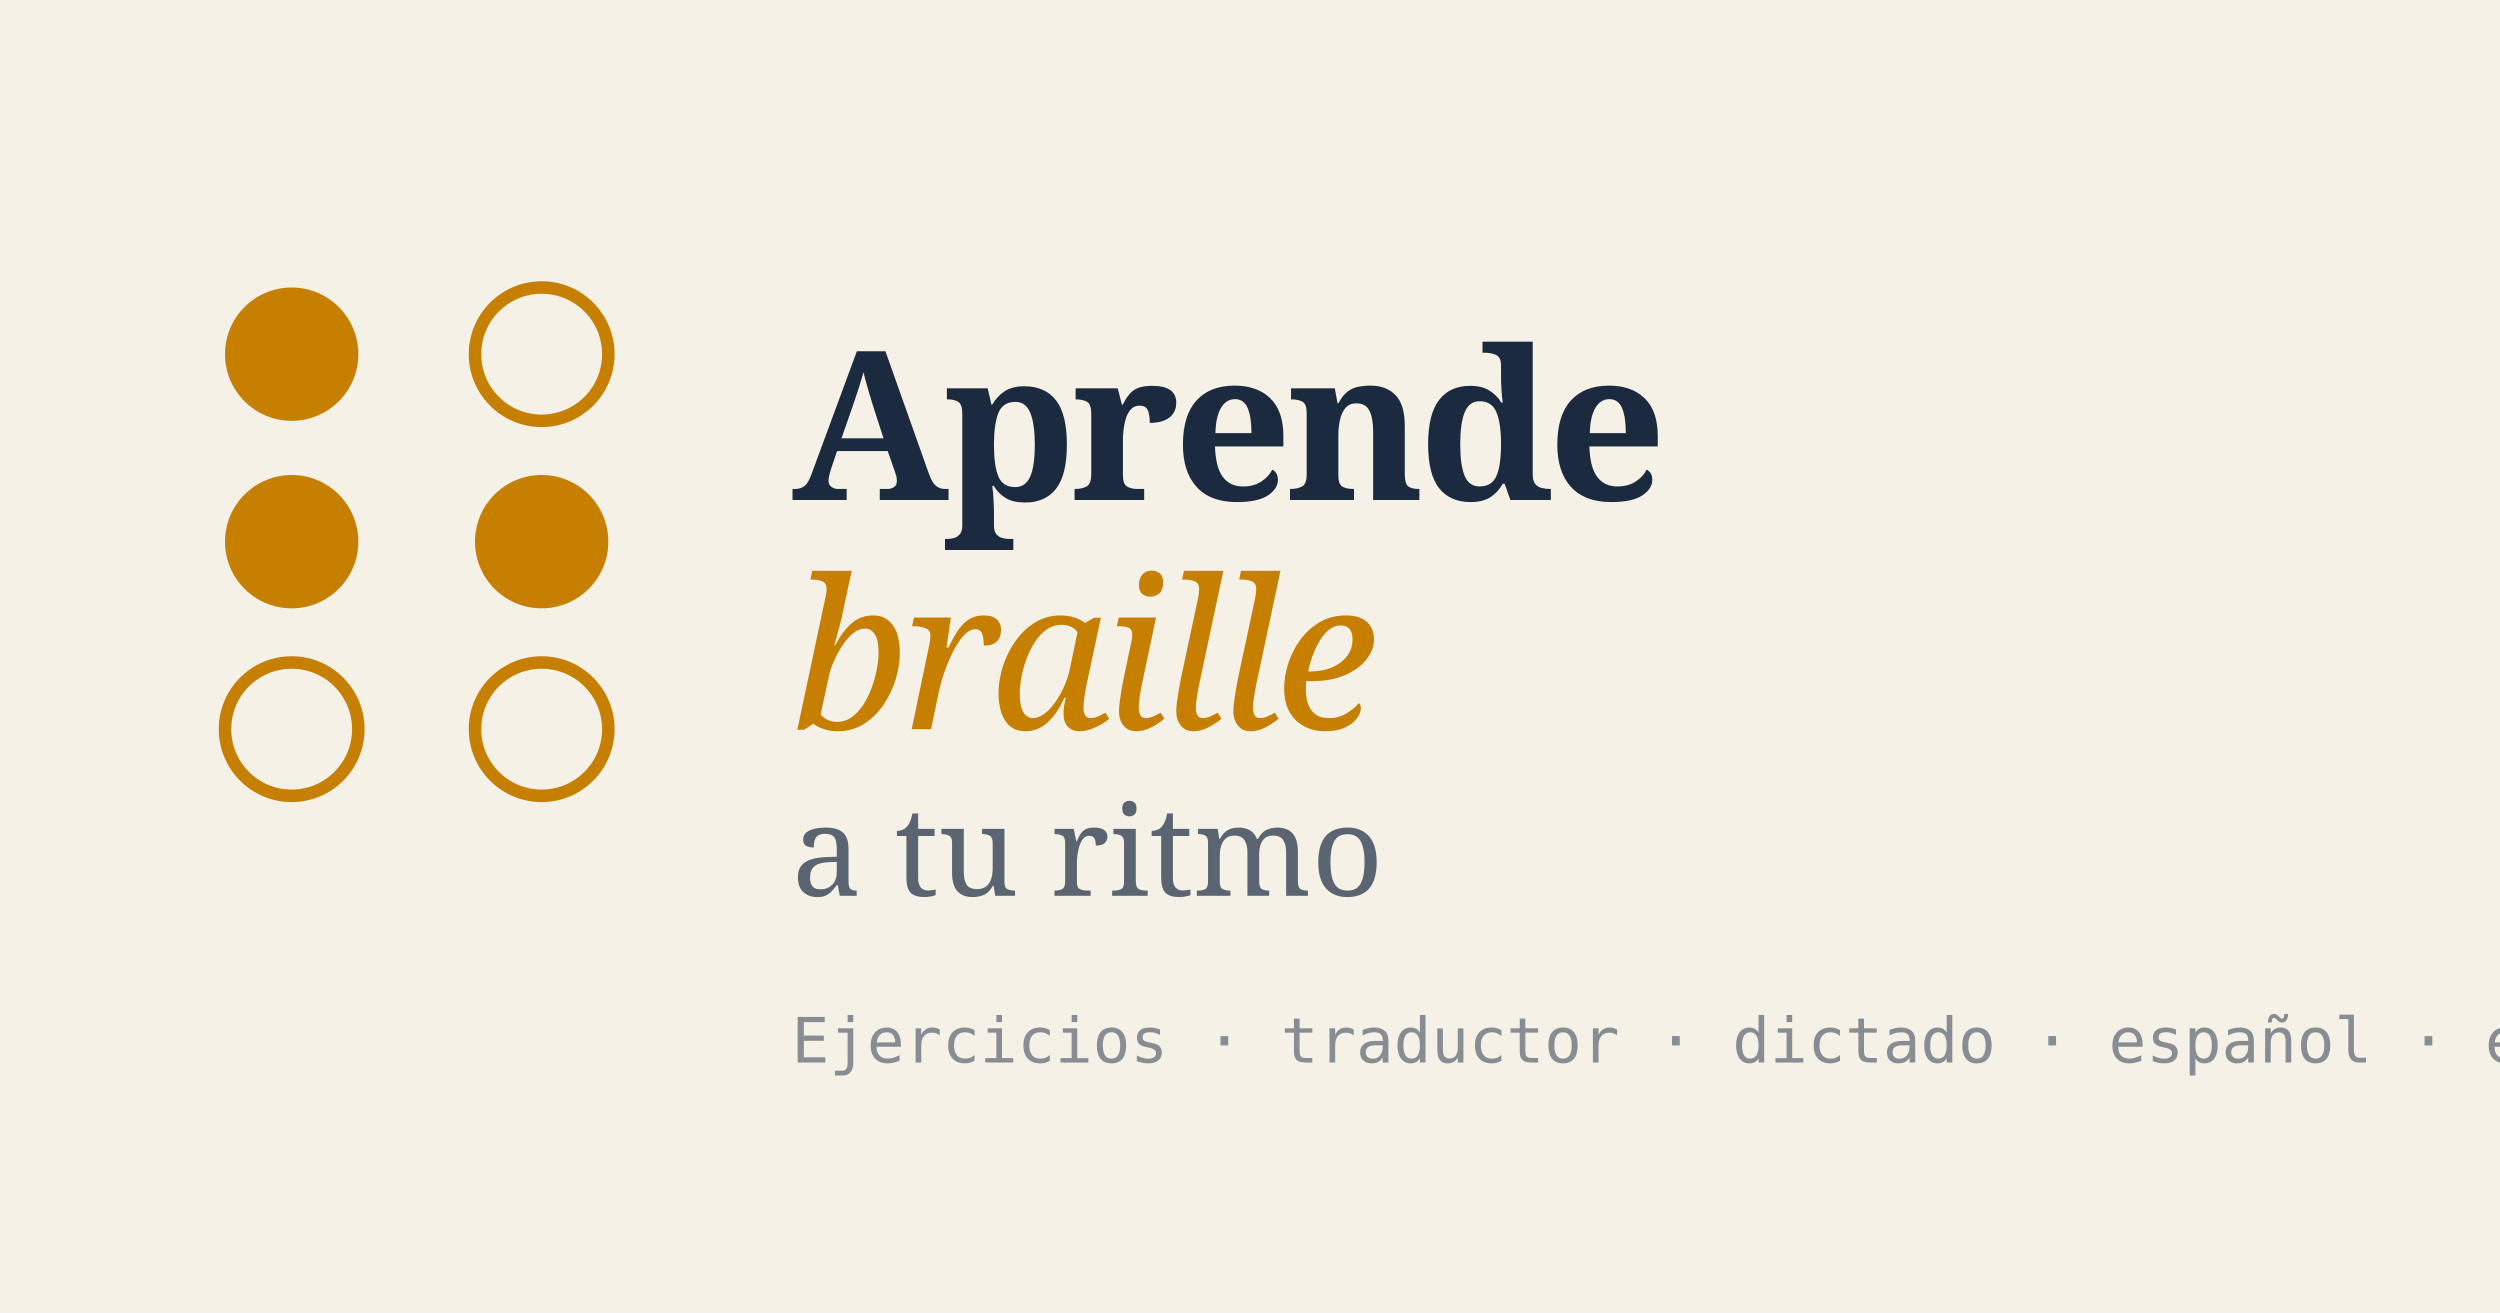
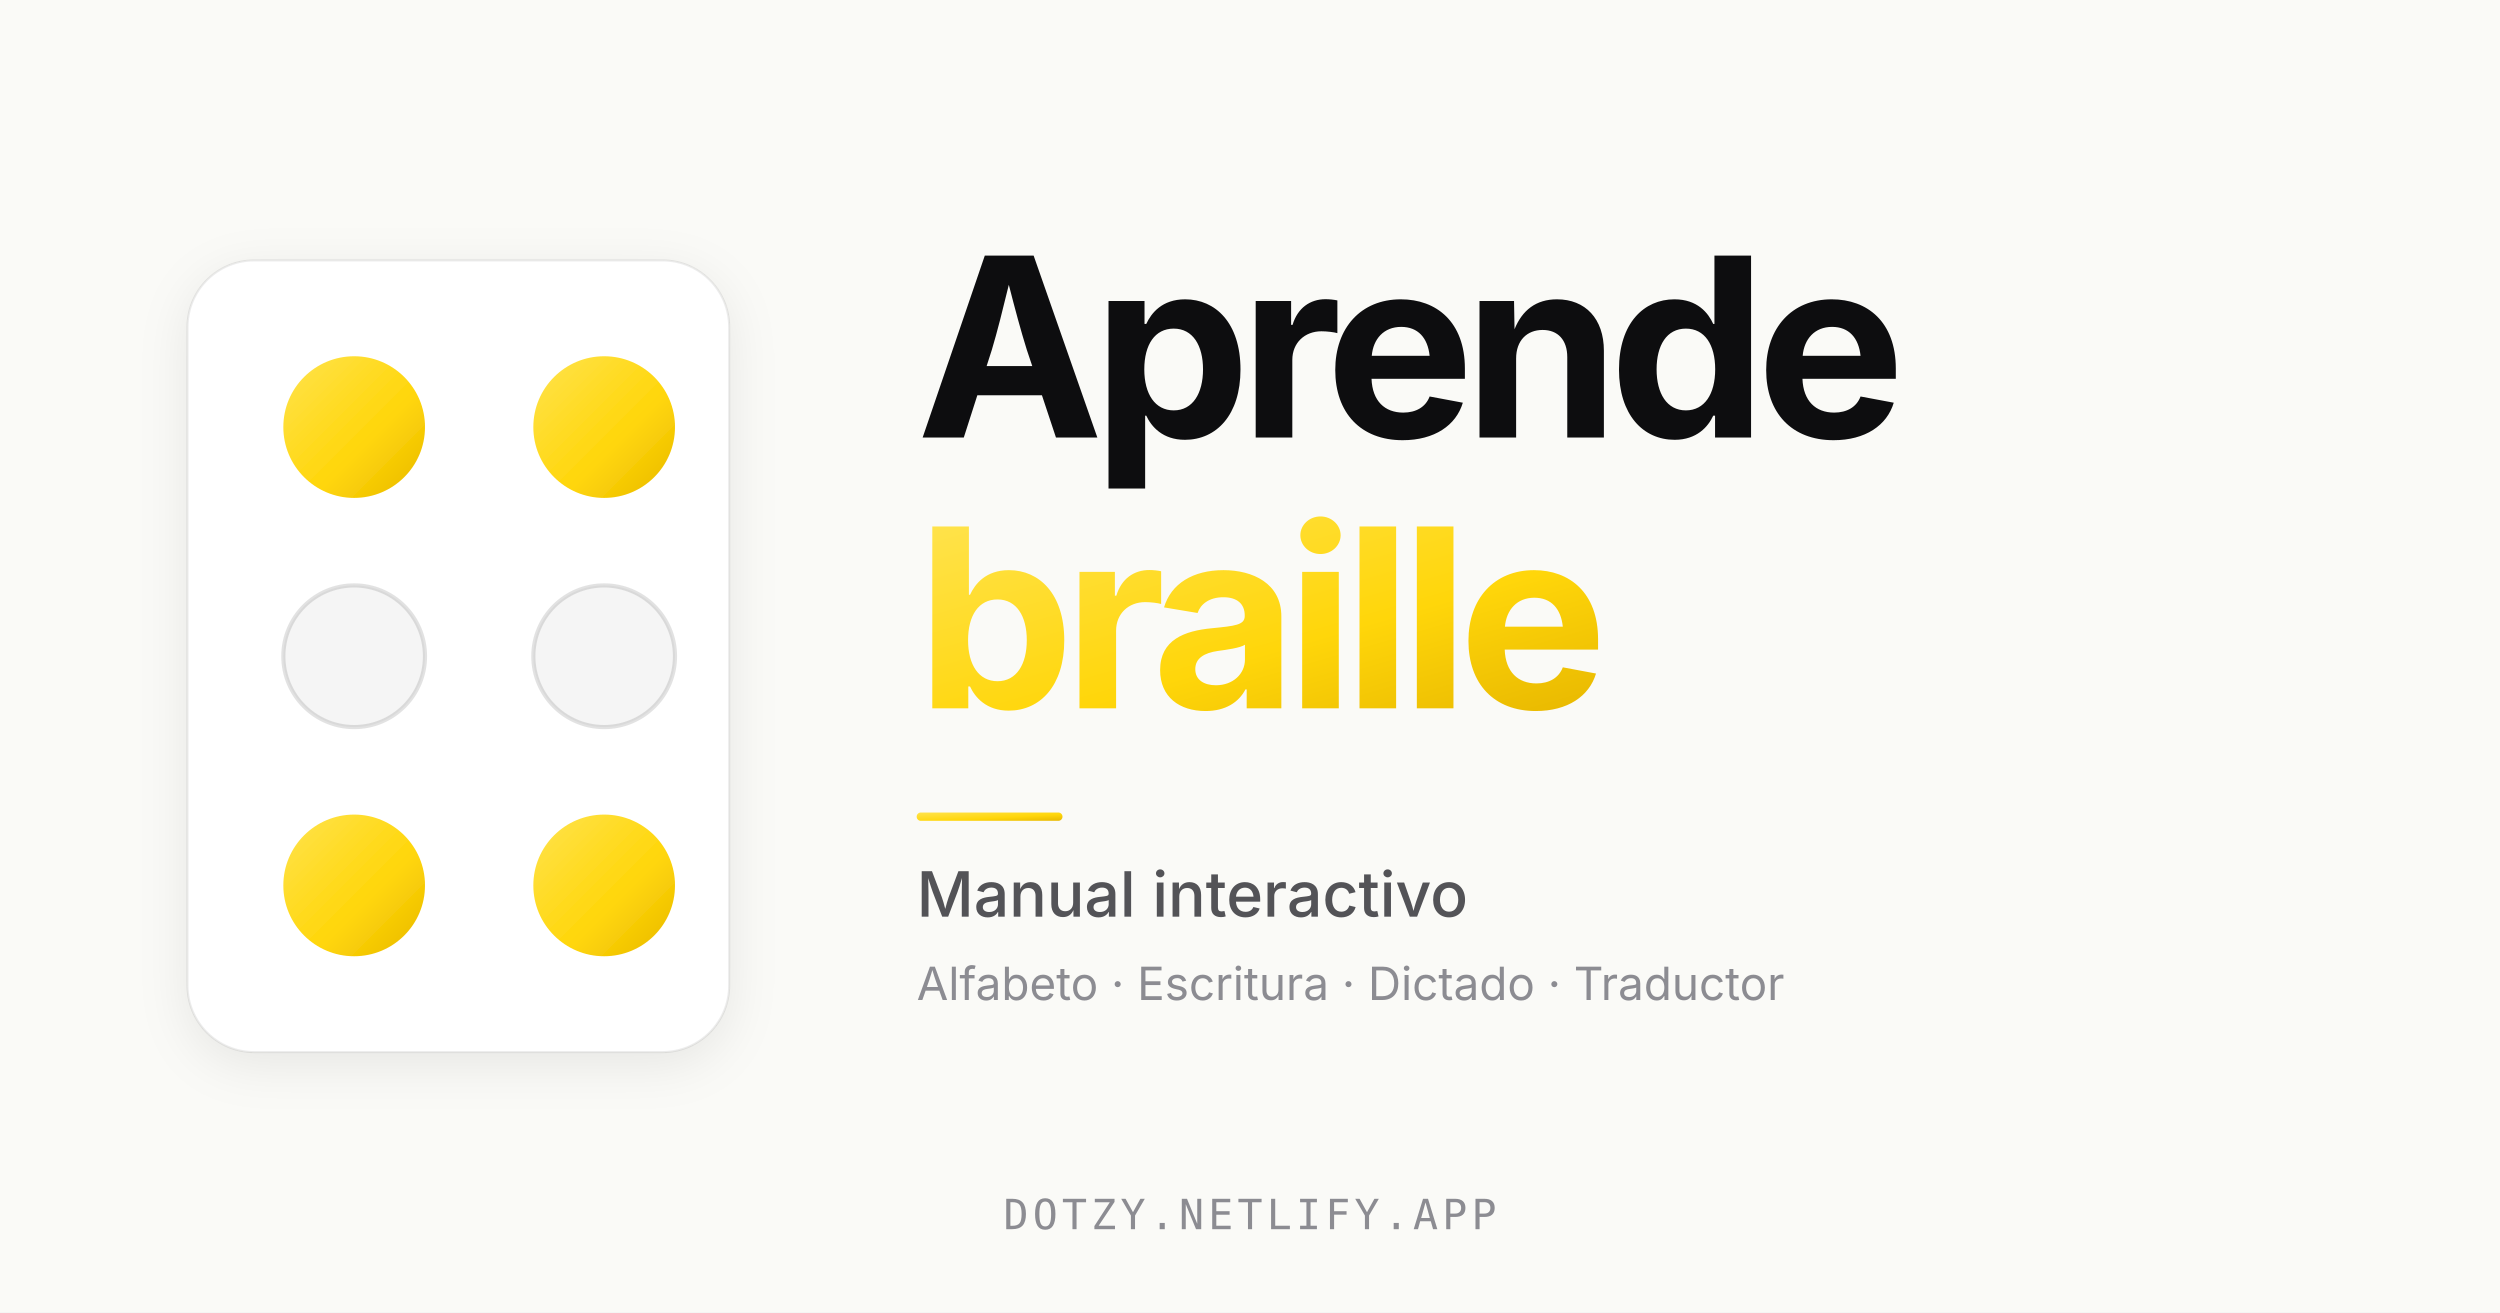
<svg xmlns="http://www.w3.org/2000/svg" viewBox="0 0 1200 630">
-   <rect width="1200" height="630" fill="#F5F1E6" />
-   <g transform="translate(100, 130)">
-     <circle cx="40" cy="40" r="32" fill="#C77F00" />
-     <circle cx="40" cy="130" r="32" fill="#C77F00" />
-     <circle cx="40" cy="220" r="32" fill="none" stroke="#C77F00" stroke-width="6" />
-     <circle cx="160" cy="40" r="32" fill="none" stroke="#C77F00" stroke-width="6" />
-     <circle cx="160" cy="130" r="32" fill="#C77F00" />
-     <circle cx="160" cy="220" r="32" fill="none" stroke="#C77F00" stroke-width="6" />
+   <defs>
+     <linearGradient id="acento" x1="0%" y1="0%" x2="100%" y2="100%">
+       <stop offset="0%" stop-color="#FFE34D" />
+       <stop offset="60%" stop-color="#FFD60A" />
+       <stop offset="100%" stop-color="#E8B800" />
+     </linearGradient>
+     <filter id="sombra" x="-20%" y="-20%" width="140%" height="140%">
+       <feDropShadow dx="0" dy="6" stdDeviation="12" flood-color="#000" flood-opacity="0.08" />
+     </filter>
+   </defs>
+   <rect width="1200" height="630" fill="#FAFAF7" />
+   <g transform="translate(120, 155)" filter="url(#sombra)">
+     <rect x="-30" y="-30" width="260" height="380" rx="32" fill="#FFFFFF" stroke="rgba(13,13,15,0.08)" />
+     <circle cx="50" cy="50" r="34" fill="url(#acento)" />
+     <circle cx="50" cy="160" r="34" fill="rgba(13,13,15,0.04)" stroke="rgba(13,13,15,0.12)" stroke-width="2" />
+     <circle cx="50" cy="270" r="34" fill="url(#acento)" />
+     <circle cx="170" cy="50" r="34" fill="url(#acento)" />
+     <circle cx="170" cy="160" r="34" fill="rgba(13,13,15,0.04)" stroke="rgba(13,13,15,0.12)" stroke-width="2" />
+     <circle cx="170" cy="270" r="34" fill="url(#acento)" />
  </g>
-   <text x="380" y="240" font-family="Georgia, serif" font-size="100" font-weight="600" fill="#1B2A3F" letter-spacing="-3">Aprende</text>
-   <text x="380" y="350" font-family="Georgia, serif" font-size="100" font-weight="400" font-style="italic" fill="#C77F00" letter-spacing="-3">braille</text>
-   <text x="380" y="430" font-family="Georgia, serif" font-size="60" font-weight="400" fill="rgba(27, 42, 63, 0.7)">a tu ritmo</text>
-   <text x="380" y="510" font-family="monospace" font-size="30" fill="rgba(27, 42, 63, 0.5)">Ejercicios · traductor · dictado · español · english</text>
+   <g transform="translate(440, 210)">
+     <text x="0" y="0" font-family="-apple-system, BlinkMacSystemFont, 'Segoe UI', system-ui, sans-serif" font-size="120" font-weight="700" fill="#0D0D0F" letter-spacing="-5">Aprende</text>
+     <text x="0" y="130" font-family="-apple-system, BlinkMacSystemFont, 'Segoe UI', system-ui, sans-serif" font-size="120" font-weight="700" fill="url(#acento)" letter-spacing="-5">braille</text>
+     <rect x="0" y="180" width="70" height="4" fill="url(#acento)" rx="2" />
+     <text x="0" y="230" font-family="-apple-system, BlinkMacSystemFont, 'Segoe UI', system-ui, sans-serif" font-size="30" font-weight="500" fill="#535357">Manual interactivo</text>
+     <text x="0" y="270" font-family="-apple-system, BlinkMacSystemFont, 'Segoe UI', system-ui, sans-serif" font-size="22" fill="#8C8C92">Alfabeto · Escritura · Dictado · Traductor</text>
+   </g>
+   <text x="600" y="590" text-anchor="middle" font-family="ui-monospace, 'SF Mono', Menlo, monospace" font-size="20" font-weight="500" fill="#8C8C92" letter-spacing="2">DOTZY.NETLIFY.APP</text>
</svg>
